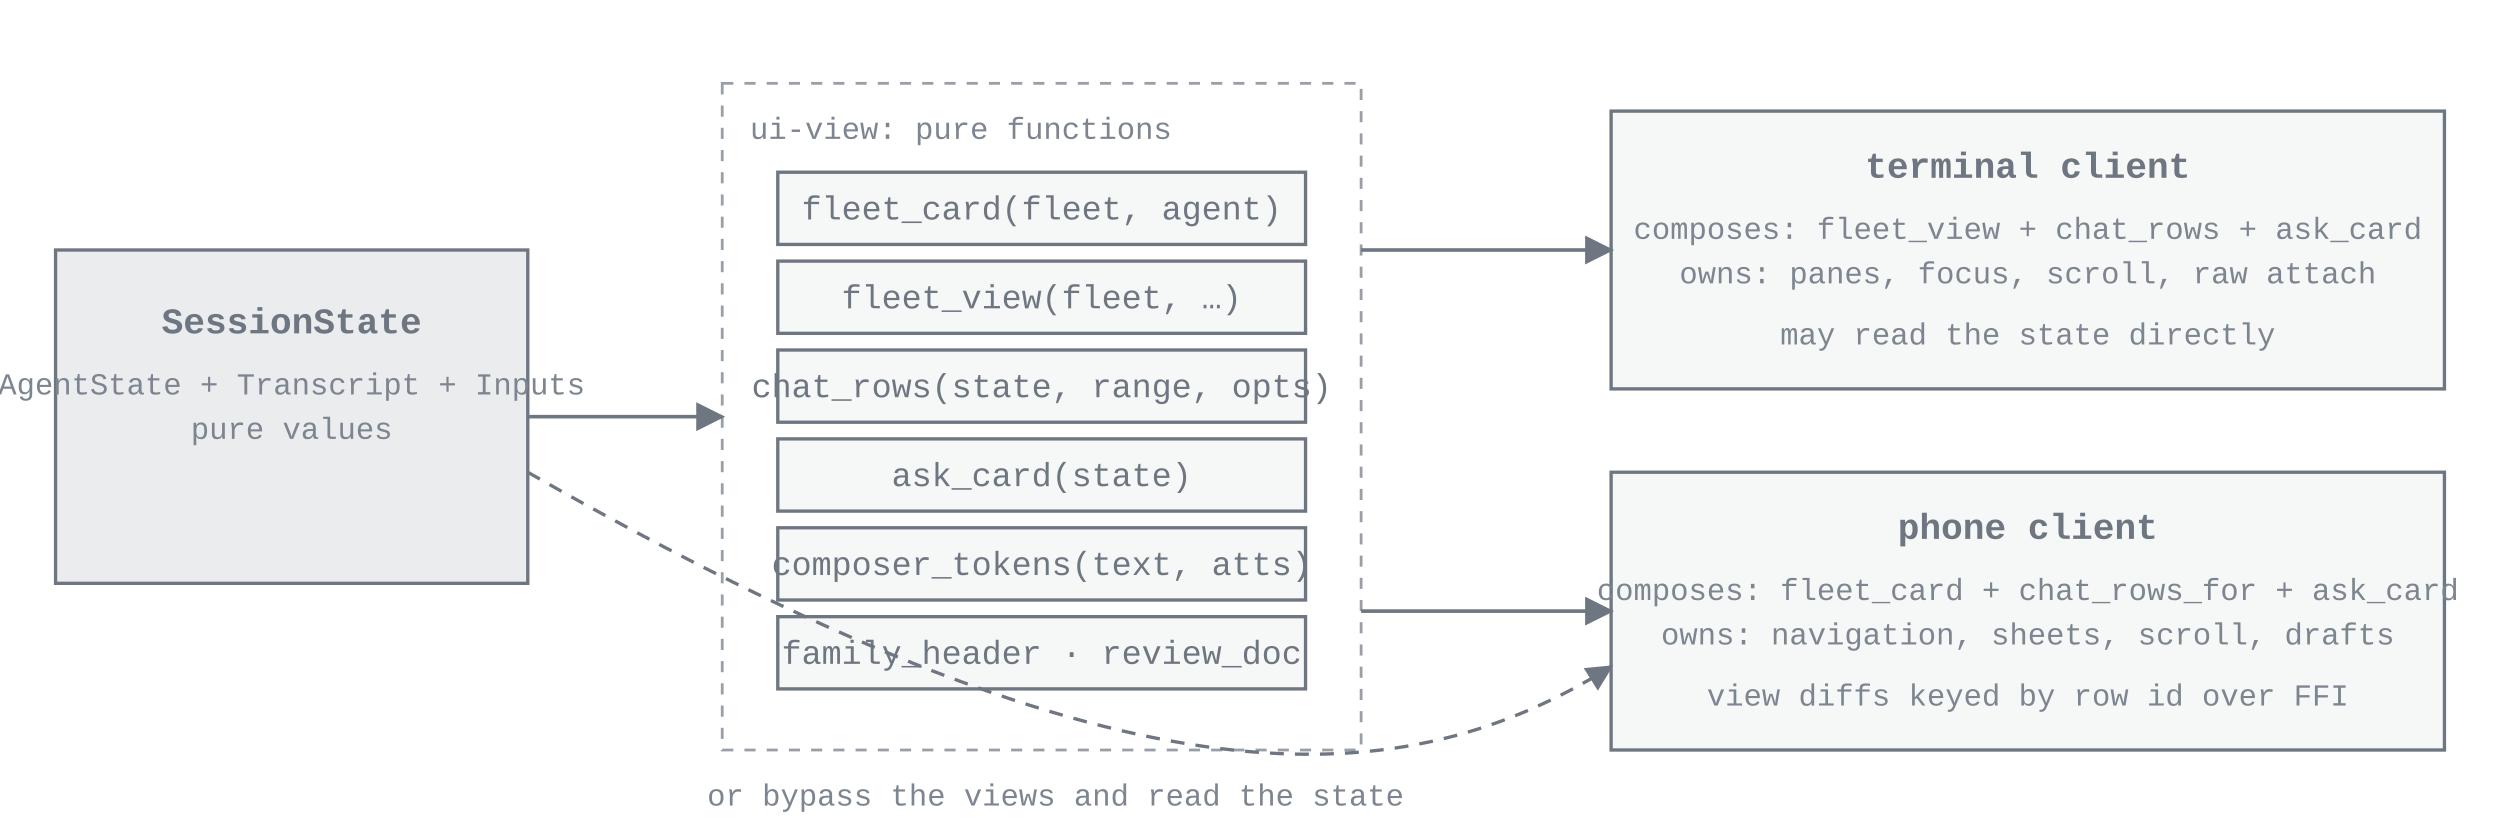
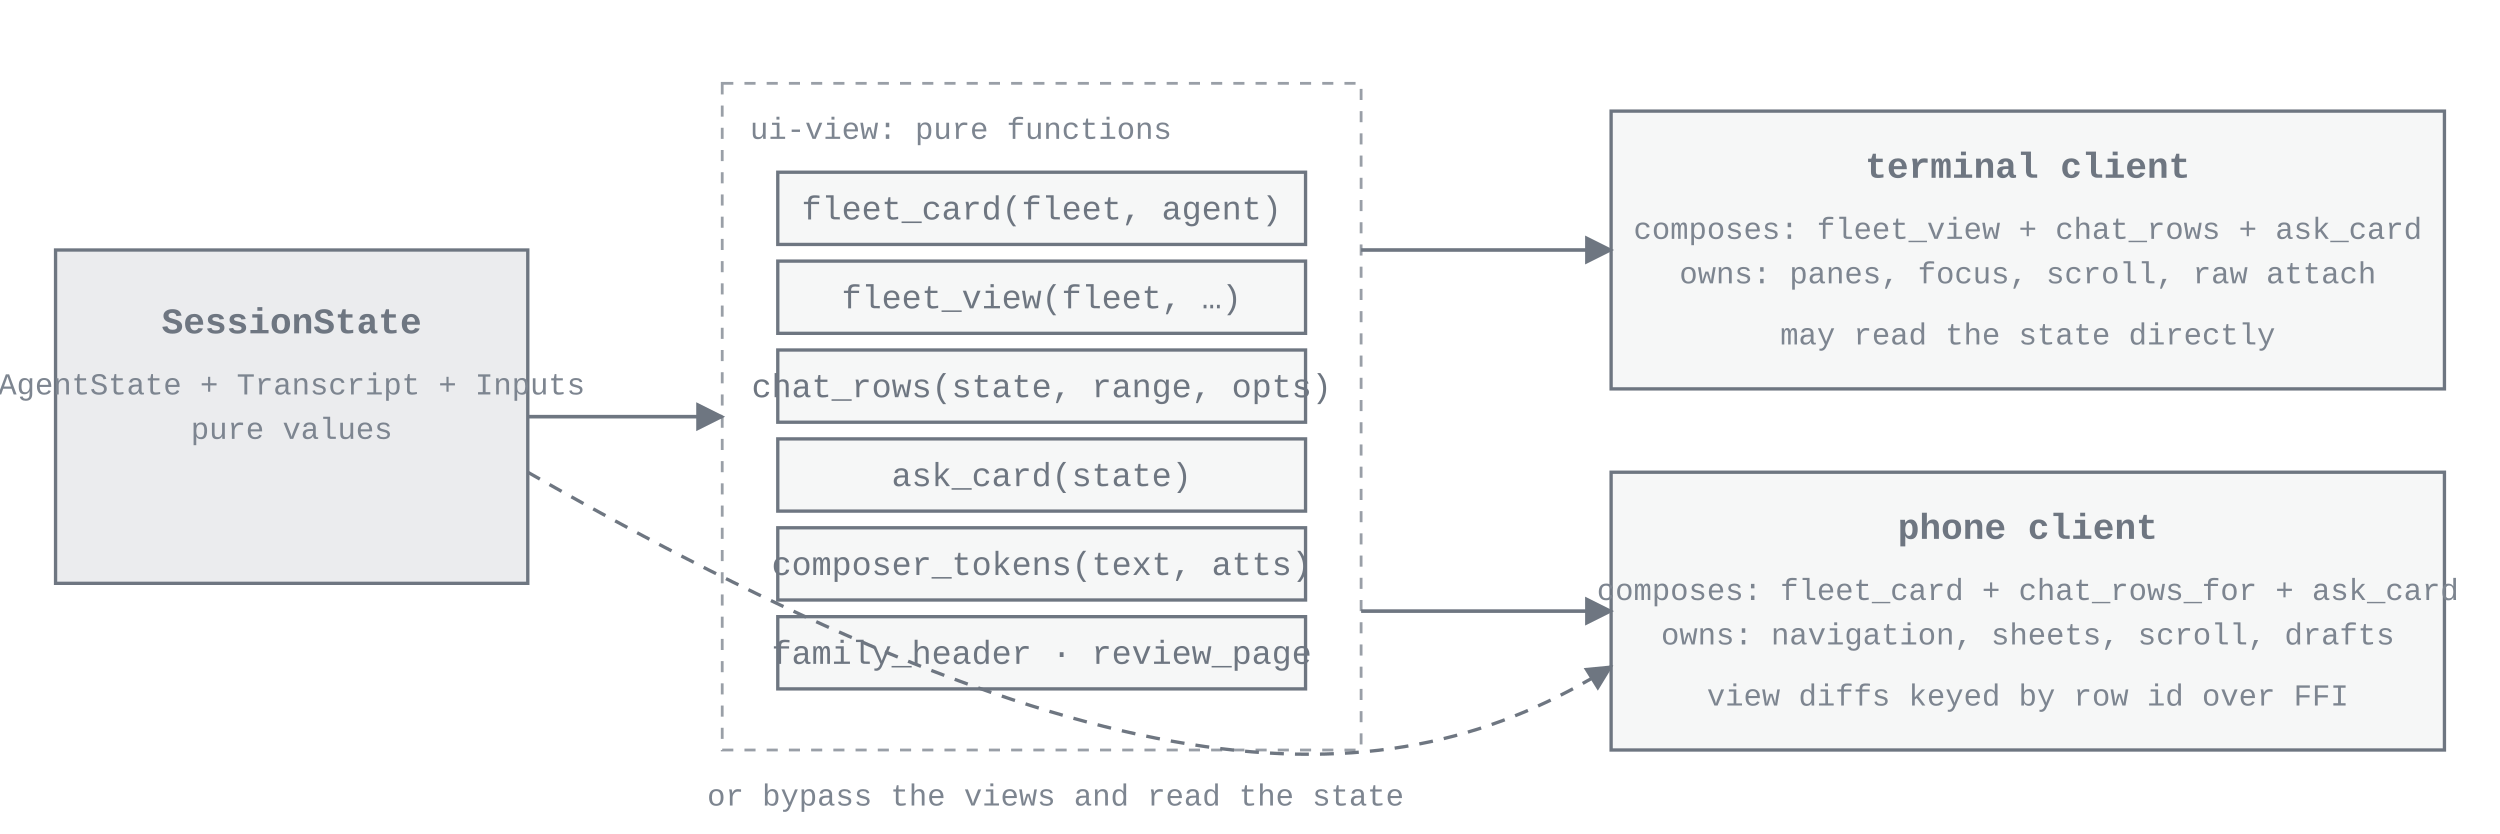
<svg xmlns="http://www.w3.org/2000/svg" viewBox="0 0 900 300" role="img">
  <style>
    svg { font-family: ui-monospace, SFMono-Regular, Menlo, Consolas, "Liberation Mono", monospace; }
    .box { fill: #6e7681; fill-opacity: 0.06; stroke: #6e7681; stroke-width: 1.2; }
    .box2 { fill: #6e7681; fill-opacity: 0.14; stroke: #6e7681; stroke-width: 1.2; }
    .pin { fill: #d97706; fill-opacity: 0.12; stroke: #d97706; stroke-width: 1.2; }
    .file { fill: #3b82f6; fill-opacity: 0.10; stroke: #3b82f6; stroke-width: 1.2; }
    .ghost { fill: none; stroke: #6e7681; stroke-width: 1; stroke-dasharray: 4 4; opacity: 0.7; }
    .lane { fill: none; stroke: #6e7681; stroke-width: 1; stroke-dasharray: 3 5; opacity: 0.5; }
    .arrow { fill: none; stroke: #6e7681; stroke-width: 1.3; }
    .arrow-file { fill: none; stroke: #3b82f6; stroke-width: 1.5; }
    .arrow-dashed { fill: none; stroke: #6e7681; stroke-width: 1.2; stroke-dasharray: 5 4; }
    .note { fill: #059669; fill-opacity: 0.10; stroke: #059669; stroke-width: 1; }
    .bar { fill: #6e7681; fill-opacity: 0.14; stroke: #6e7681; stroke-width: 1.2; }
    .bar-a { fill: #3b82f6; fill-opacity: 0.14; stroke: #3b82f6; stroke-width: 1.2; }
    text { font-size: 12px; fill: #6e7681; }
    text.t { font-size: 13px; font-weight: 600; }
    text.s { font-size: 11px; fill: #7d8590; }
    text.a { fill: #3b82f6; }
    text.p { fill: #d97706; }
    text.sans { font-family: system-ui, -apple-system, "Segoe UI", Helvetica, Arial, sans-serif; }
  </style>
  <defs>
    <marker id="ah" viewBox="0 0 10 10" refX="9" refY="5" markerWidth="8" markerHeight="8" orient="auto-start-reverse">
      <path d="M0,0 L10,5 L0,10 z" fill="#6e7681" />
    </marker>
    <marker id="ahf" viewBox="0 0 10 10" refX="9" refY="5" markerWidth="8" markerHeight="8" orient="auto-start-reverse">
      <path d="M0,0 L10,5 L0,10 z" fill="#3b82f6" />
    </marker>
  </defs>
  <rect x="20" y="90" width="170" height="120" class="box2" />
  <text x="105" y="120" text-anchor="middle" class="t">SessionState</text>
  <text x="105" y="142" text-anchor="middle" class="s">AgentState + Transcript + Inputs</text>
  <text x="105" y="158" text-anchor="middle" class="s">pure values</text>
  <rect x="260" y="30" width="230" height="240" class="ghost" />
  <text x="270" y="50" class="s">ui-view: pure functions</text>
  <rect x="280" y="62" width="190" height="26" class="box" />
  <text x="375" y="79" text-anchor="middle">fleet_card(fleet, agent)</text>
  <rect x="280" y="94" width="190" height="26" class="box" />
  <text x="375" y="111" text-anchor="middle">fleet_view(fleet, …)</text>
  <rect x="280" y="126" width="190" height="26" class="box" />
  <text x="375" y="143" text-anchor="middle">chat_rows(state, range, opts)</text>
  <rect x="280" y="158" width="190" height="26" class="box" />
  <text x="375" y="175" text-anchor="middle">ask_card(state)</text>
  <rect x="280" y="190" width="190" height="26" class="box" />
  <text x="375" y="207" text-anchor="middle">composer_tokens(text, atts)</text>
  <rect x="280" y="222" width="190" height="26" class="box" />
-   <text x="375" y="239" text-anchor="middle">family_header · review_doc</text>
+   <text x="375" y="239" text-anchor="middle">family_header · review_page</text>
  <path d="M190,150 L260,150" class="arrow" marker-end="url(#ah)" />
  <rect x="580" y="40" width="300" height="100" class="box" />
  <text x="730" y="64" text-anchor="middle" class="t">terminal client</text>
  <text x="730" y="86" text-anchor="middle" class="s">composes: fleet_view + chat_rows + ask_card</text>
  <text x="730" y="102" text-anchor="middle" class="s">owns: panes, focus, scroll, raw attach</text>
  <text x="730" y="124" text-anchor="middle" class="s">may read the state directly</text>
  <rect x="580" y="170" width="300" height="100" class="box" />
  <text x="730" y="194" text-anchor="middle" class="t">phone client</text>
  <text x="730" y="216" text-anchor="middle" class="s">composes: fleet_card + chat_rows_for + ask_card</text>
  <text x="730" y="232" text-anchor="middle" class="s">owns: navigation, sheets, scroll, drafts</text>
  <text x="730" y="254" text-anchor="middle" class="s">view diffs keyed by row id over FFI</text>
  <path d="M490,90 L580,90" class="arrow" marker-end="url(#ah)" />
  <path d="M490,220 L580,220" class="arrow" marker-end="url(#ah)" />
  <path d="M190,170 C 400,290 500,290 580,240" class="arrow-dashed" marker-end="url(#ah)" />
  <text x="380" y="290" text-anchor="middle" class="s">or bypass the views and read the state</text>
</svg>
